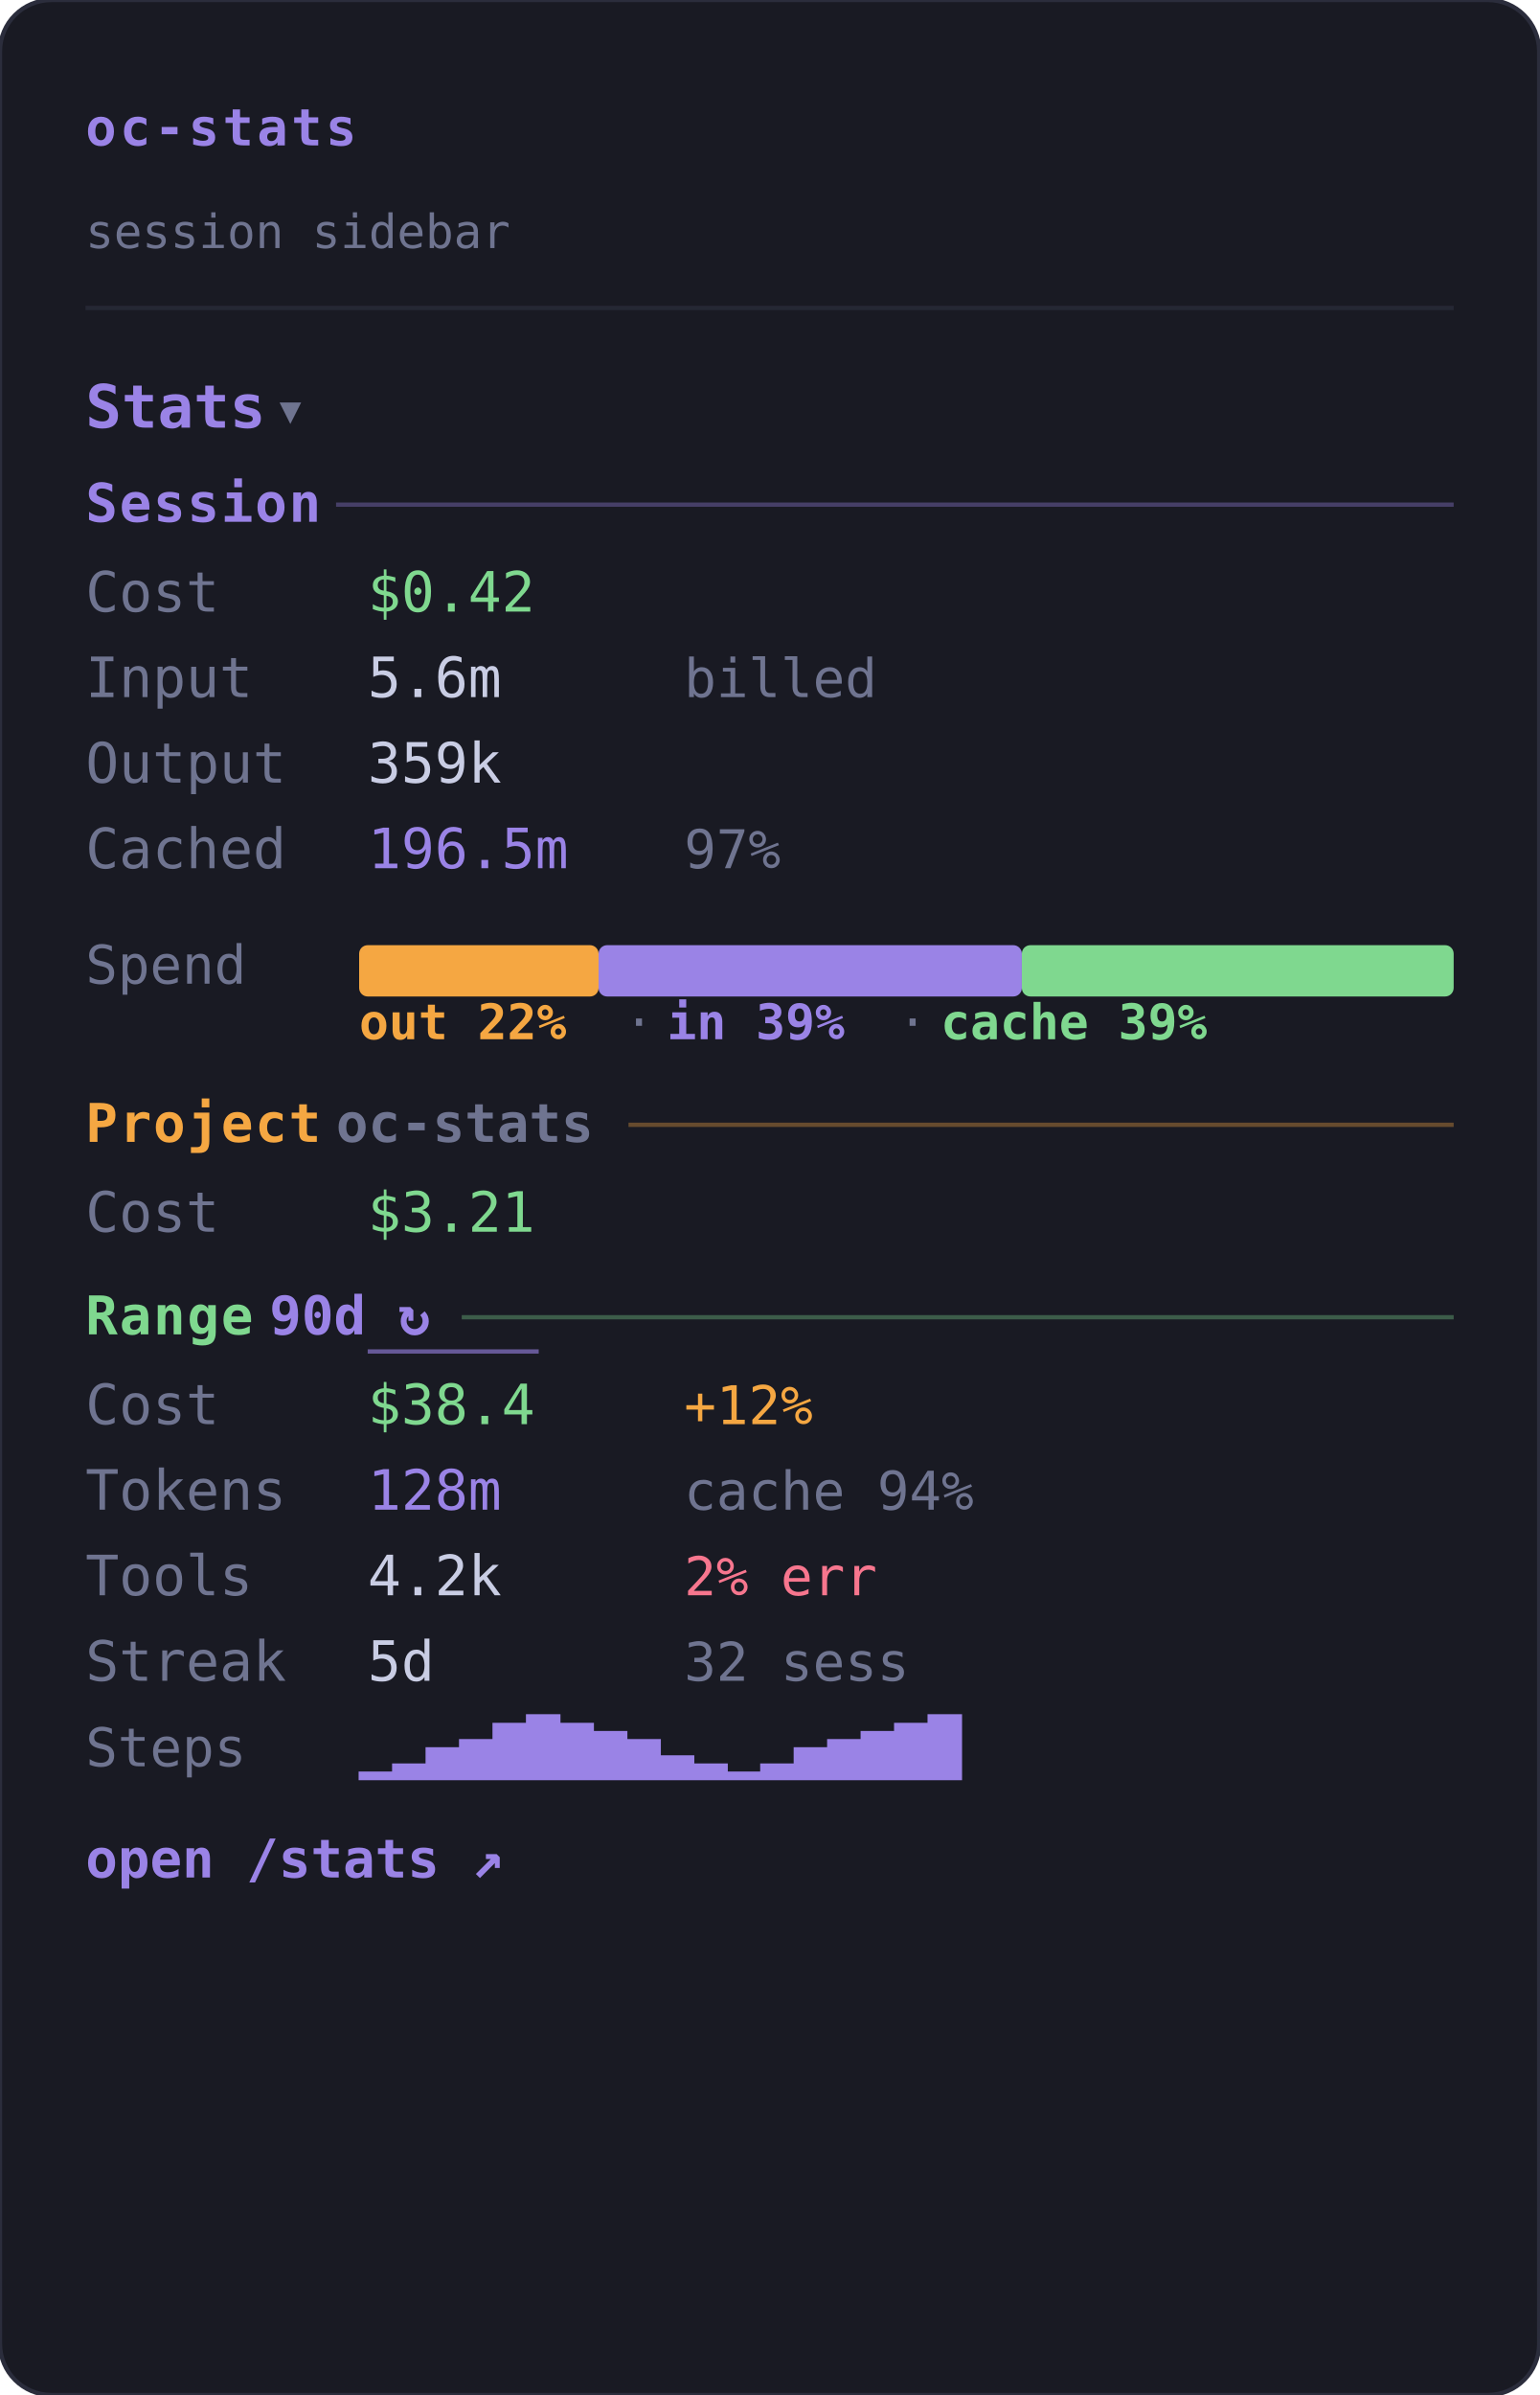
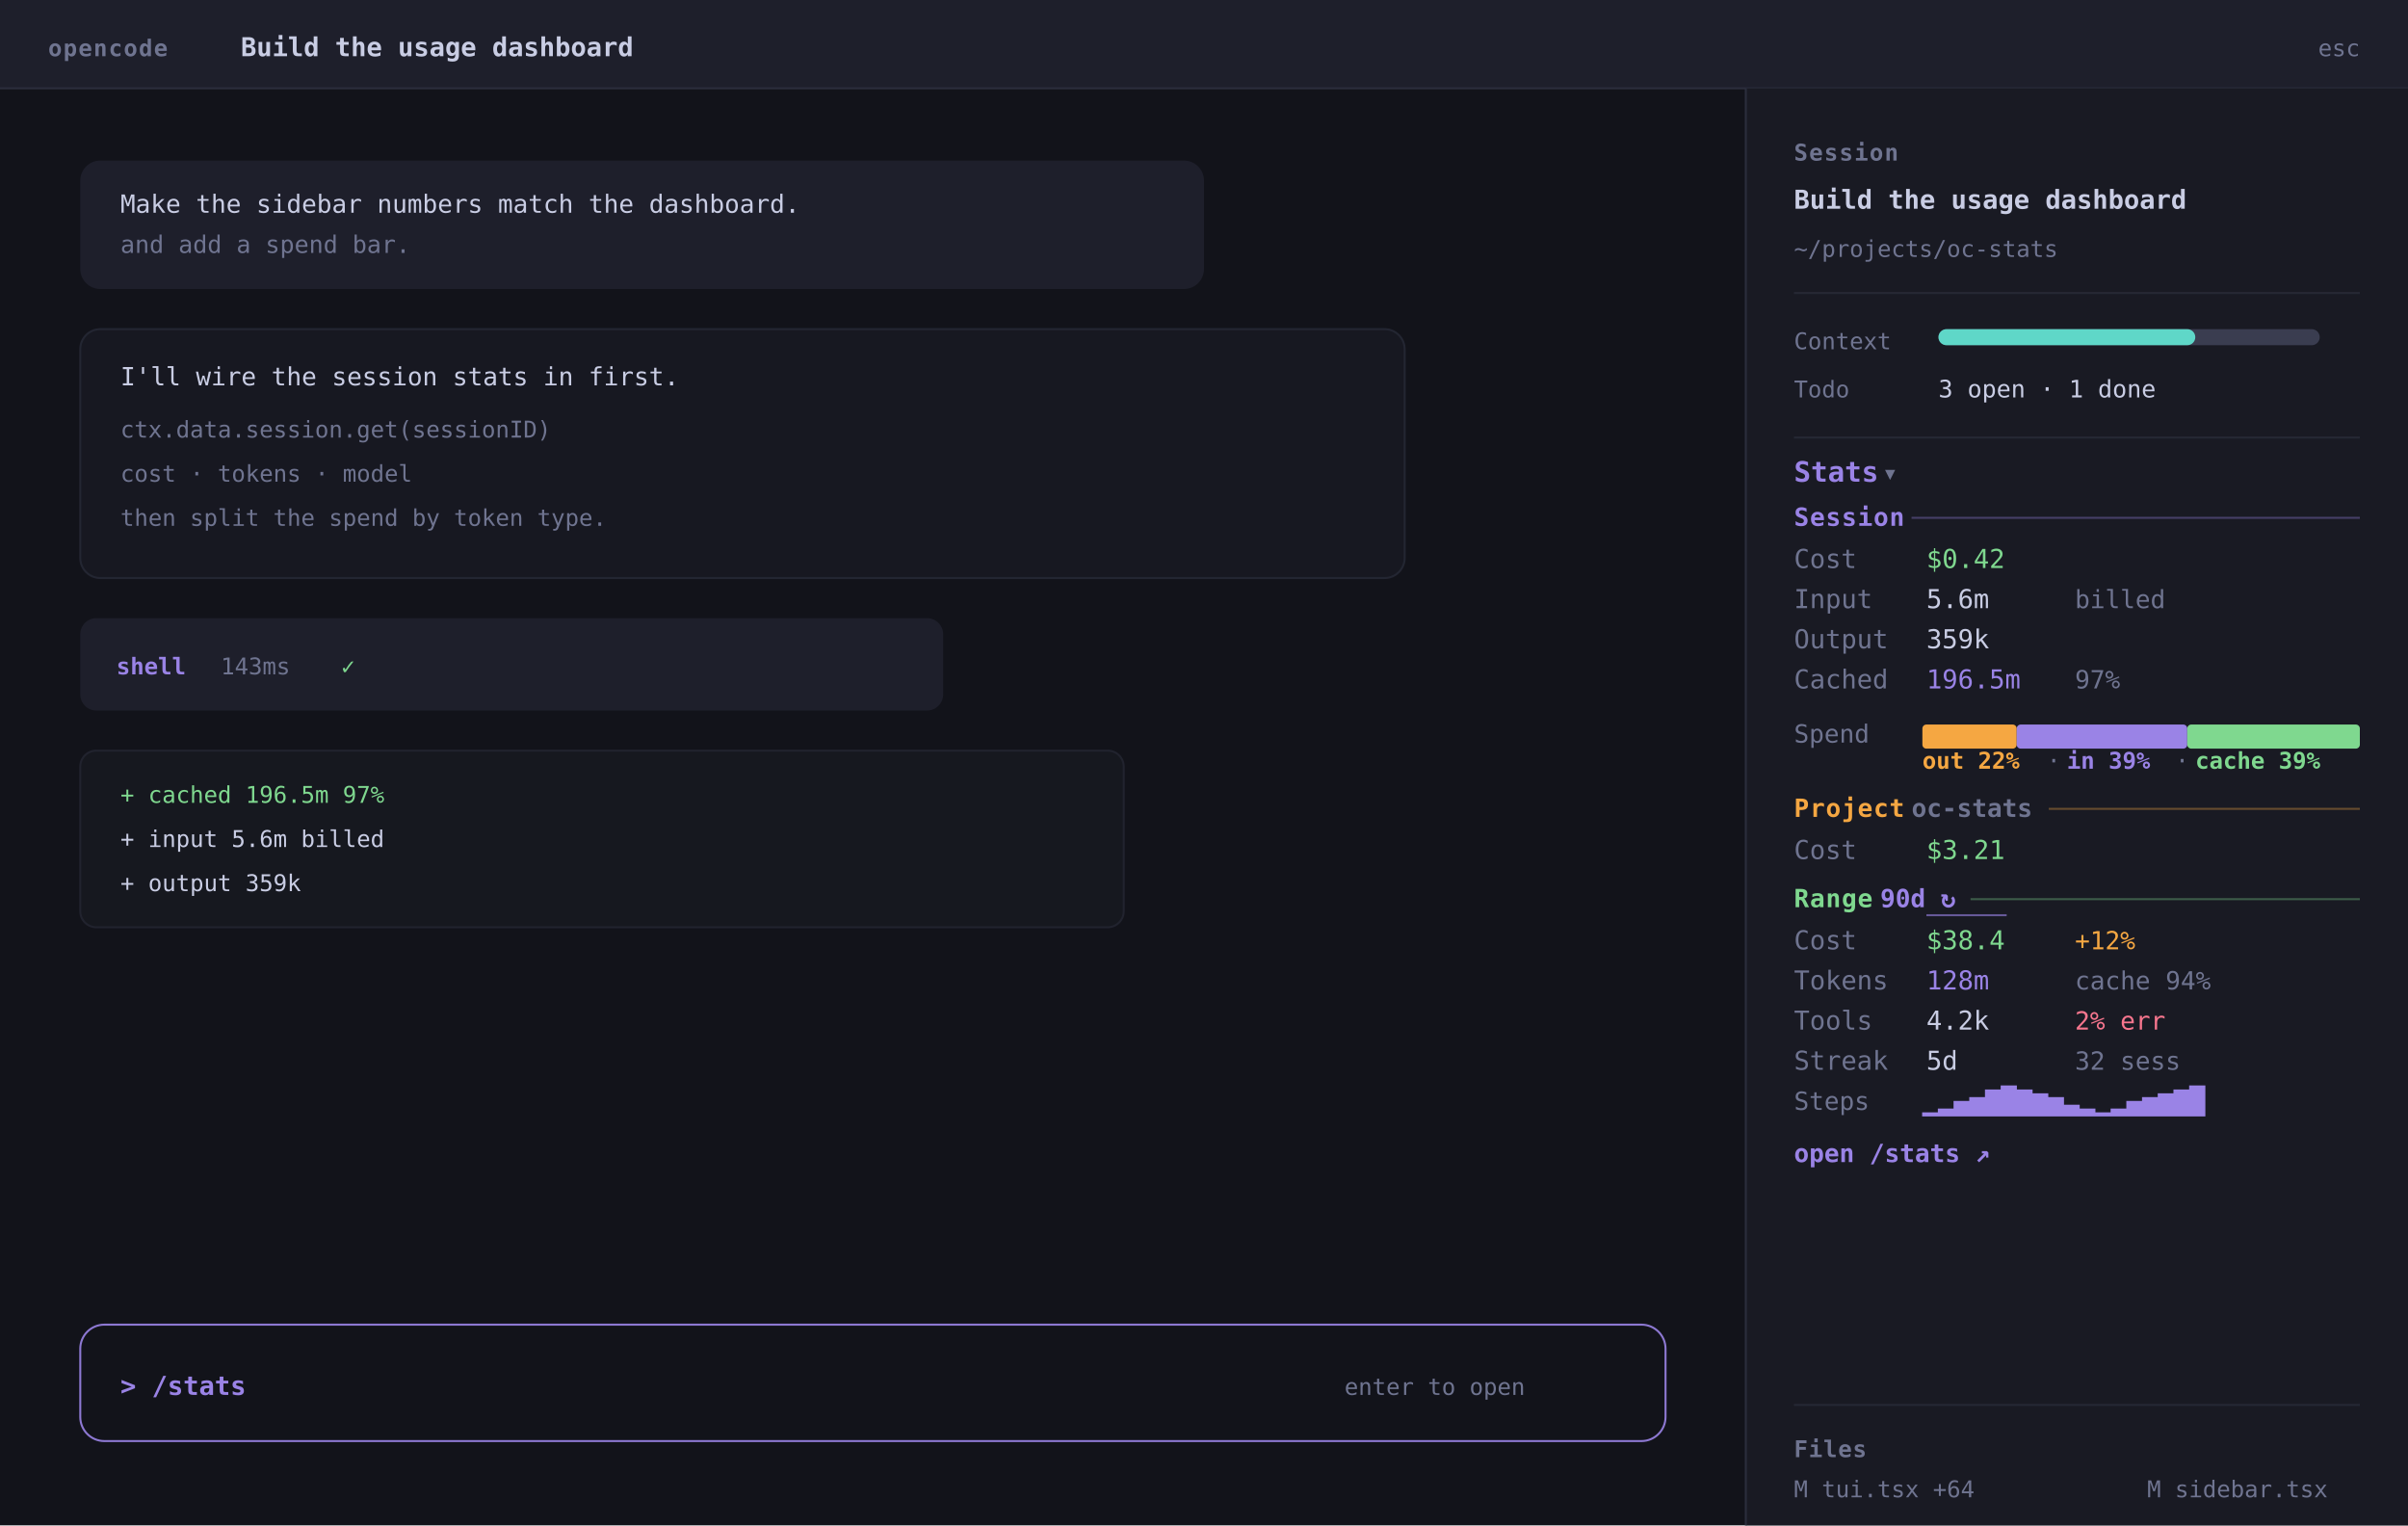
- <svg xmlns="http://www.w3.org/2000/svg" width="360" height="560" viewBox="0 0 360 560" role="img" aria-labelledby="title">
-   <rect x="0" y="0" width="360" height="560" rx="12" fill="#191a23" opacity="1" stroke="#2b2d3c" />
-   <text x="20" y="34" fill="#9a83e6" font-family="'SF Mono', 'JetBrains Mono', 'Menlo', 'DejaVu Sans Mono', 'Consolas', monospace" font-size="12" font-weight="700" text-anchor="start" opacity="1" letter-spacing="0.8">oc-stats</text>
-   <text x="20" y="58" fill="#6f7490" font-family="'SF Mono', 'JetBrains Mono', 'Menlo', 'DejaVu Sans Mono', 'Consolas', monospace" font-size="11" font-weight="400" text-anchor="start" opacity="1">session sidebar</text>
-   <line x1="20" y1="72" x2="340" y2="72" stroke="#2b2d3c" opacity="0.7" />
-   <text x="20" y="100" fill="#9a83e6" font-family="'SF Mono', 'JetBrains Mono', 'Menlo', 'DejaVu Sans Mono', 'Consolas', monospace" font-size="14" font-weight="700" text-anchor="start" opacity="1">Stats</text>
-   <text x="64" y="100" fill="#6f7490" font-family="'SF Mono', 'JetBrains Mono', 'Menlo', 'DejaVu Sans Mono', 'Consolas', monospace" font-size="13" font-weight="400" text-anchor="start" opacity="1">▾</text>
-   <text x="20" y="122" fill="#9a83e6" font-family="'SF Mono', 'JetBrains Mono', 'Menlo', 'DejaVu Sans Mono', 'Consolas', monospace" font-size="12.5" font-weight="700" text-anchor="start" opacity="1" letter-spacing="0.4">Session</text>
-   <line x1="78.6" y1="118" x2="340" y2="118" stroke="#9a83e6" opacity="0.35" />
-   <text x="20" y="143" fill="#6f7490" font-family="'SF Mono', 'JetBrains Mono', 'Menlo', 'DejaVu Sans Mono', 'Consolas', monospace" font-size="13" font-weight="400" text-anchor="start" opacity="1">Cost</text>
-   <text x="86" y="143" fill="#7fd88f" font-family="'SF Mono', 'JetBrains Mono', 'Menlo', 'DejaVu Sans Mono', 'Consolas', monospace" font-size="13" font-weight="500" text-anchor="start" opacity="1">$0.42</text>
-   <text x="20" y="163" fill="#6f7490" font-family="'SF Mono', 'JetBrains Mono', 'Menlo', 'DejaVu Sans Mono', 'Consolas', monospace" font-size="13" font-weight="400" text-anchor="start" opacity="1">Input</text>
-   <text x="86" y="163" fill="#c9cde4" font-family="'SF Mono', 'JetBrains Mono', 'Menlo', 'DejaVu Sans Mono', 'Consolas', monospace" font-size="13" font-weight="500" text-anchor="start" opacity="1">5.6m</text>
-   <text x="160" y="163" fill="#6f7490" font-family="'SF Mono', 'JetBrains Mono', 'Menlo', 'DejaVu Sans Mono', 'Consolas', monospace" font-size="12.5" font-weight="400" text-anchor="start" opacity="1">billed</text>
-   <text x="20" y="183" fill="#6f7490" font-family="'SF Mono', 'JetBrains Mono', 'Menlo', 'DejaVu Sans Mono', 'Consolas', monospace" font-size="13" font-weight="400" text-anchor="start" opacity="1">Output</text>
-   <text x="86" y="183" fill="#c9cde4" font-family="'SF Mono', 'JetBrains Mono', 'Menlo', 'DejaVu Sans Mono', 'Consolas', monospace" font-size="13" font-weight="500" text-anchor="start" opacity="1">359k</text>
-   <text x="20" y="203" fill="#6f7490" font-family="'SF Mono', 'JetBrains Mono', 'Menlo', 'DejaVu Sans Mono', 'Consolas', monospace" font-size="13" font-weight="400" text-anchor="start" opacity="1">Cached</text>
-   <text x="86" y="203" fill="#9a83e6" font-family="'SF Mono', 'JetBrains Mono', 'Menlo', 'DejaVu Sans Mono', 'Consolas', monospace" font-size="13" font-weight="500" text-anchor="start" opacity="1">196.5m</text>
-   <text x="160" y="203" fill="#6f7490" font-family="'SF Mono', 'JetBrains Mono', 'Menlo', 'DejaVu Sans Mono', 'Consolas', monospace" font-size="12.5" font-weight="400" text-anchor="start" opacity="1">97%</text>
-   <text x="20" y="230" fill="#6f7490" font-family="'SF Mono', 'JetBrains Mono', 'Menlo', 'DejaVu Sans Mono', 'Consolas', monospace" font-size="12.5" font-weight="400" text-anchor="start" opacity="1">Spend</text>
-   <rect x="84" y="221" width="56" height="12" rx="2" fill="#f5a742" opacity="1" />
-   <rect x="140" y="221" width="99" height="12" rx="2" fill="#9a83e6" opacity="1" />
-   <rect x="239" y="221" width="101" height="12" rx="2" fill="#7fd88f" opacity="1" />
-   <text x="84" y="243" fill="#f5a742" font-family="'SF Mono', 'JetBrains Mono', 'Menlo', 'DejaVu Sans Mono', 'Consolas', monospace" font-size="11.5" font-weight="600" text-anchor="start" opacity="1">out 22%</text>
-   <text x="146" y="243" fill="#6f7490" font-family="'SF Mono', 'JetBrains Mono', 'Menlo', 'DejaVu Sans Mono', 'Consolas', monospace" font-size="11.5" font-weight="400" text-anchor="start" opacity="1">·</text>
-   <text x="156" y="243" fill="#9a83e6" font-family="'SF Mono', 'JetBrains Mono', 'Menlo', 'DejaVu Sans Mono', 'Consolas', monospace" font-size="11.5" font-weight="600" text-anchor="start" opacity="1">in 39%</text>
-   <text x="210" y="243" fill="#6f7490" font-family="'SF Mono', 'JetBrains Mono', 'Menlo', 'DejaVu Sans Mono', 'Consolas', monospace" font-size="11.5" font-weight="400" text-anchor="start" opacity="1">·</text>
-   <text x="220" y="243" fill="#7fd88f" font-family="'SF Mono', 'JetBrains Mono', 'Menlo', 'DejaVu Sans Mono', 'Consolas', monospace" font-size="11.5" font-weight="600" text-anchor="start" opacity="1">cache 39%</text>
-   <text x="20" y="267" fill="#f5a742" font-family="'SF Mono', 'JetBrains Mono', 'Menlo', 'DejaVu Sans Mono', 'Consolas', monospace" font-size="12.5" font-weight="700" text-anchor="start" opacity="1" letter-spacing="0.4">Project</text>
-   <text x="78.6" y="267" fill="#6f7490" font-family="'SF Mono', 'JetBrains Mono', 'Menlo', 'DejaVu Sans Mono', 'Consolas', monospace" font-size="12.5" font-weight="600" text-anchor="start" opacity="1">oc-stats</text>
-   <line x1="147.0" y1="263" x2="340" y2="263" stroke="#f5a742" opacity="0.35" />
-   <text x="20" y="288" fill="#6f7490" font-family="'SF Mono', 'JetBrains Mono', 'Menlo', 'DejaVu Sans Mono', 'Consolas', monospace" font-size="13" font-weight="400" text-anchor="start" opacity="1">Cost</text>
-   <text x="86" y="288" fill="#7fd88f" font-family="'SF Mono', 'JetBrains Mono', 'Menlo', 'DejaVu Sans Mono', 'Consolas', monospace" font-size="13" font-weight="500" text-anchor="start" opacity="1">$3.21</text>
-   <text x="20" y="312" fill="#7fd88f" font-family="'SF Mono', 'JetBrains Mono', 'Menlo', 'DejaVu Sans Mono', 'Consolas', monospace" font-size="12.5" font-weight="700" text-anchor="start" opacity="1" letter-spacing="0.4">Range</text>
-   <text x="63.0" y="312" fill="#9a83e6" font-family="'SF Mono', 'JetBrains Mono', 'Menlo', 'DejaVu Sans Mono', 'Consolas', monospace" font-size="12.5" font-weight="600" text-anchor="start" opacity="1">90d ↻</text>
-   <line x1="108.0" y1="308" x2="340" y2="308" stroke="#7fd88f" opacity="0.35" />
-   <line x1="86" y1="316" x2="126" y2="316" stroke="#9a83e6" opacity="0.6" />
-   <text x="20" y="333" fill="#6f7490" font-family="'SF Mono', 'JetBrains Mono', 'Menlo', 'DejaVu Sans Mono', 'Consolas', monospace" font-size="13" font-weight="400" text-anchor="start" opacity="1">Cost</text>
-   <text x="86" y="333" fill="#7fd88f" font-family="'SF Mono', 'JetBrains Mono', 'Menlo', 'DejaVu Sans Mono', 'Consolas', monospace" font-size="13" font-weight="500" text-anchor="start" opacity="1">$38.4</text>
-   <text x="160" y="333" fill="#f5a742" font-family="'SF Mono', 'JetBrains Mono', 'Menlo', 'DejaVu Sans Mono', 'Consolas', monospace" font-size="12.5" font-weight="400" text-anchor="start" opacity="1">+12%</text>
-   <text x="20" y="353" fill="#6f7490" font-family="'SF Mono', 'JetBrains Mono', 'Menlo', 'DejaVu Sans Mono', 'Consolas', monospace" font-size="13" font-weight="400" text-anchor="start" opacity="1">Tokens</text>
-   <text x="86" y="353" fill="#9a83e6" font-family="'SF Mono', 'JetBrains Mono', 'Menlo', 'DejaVu Sans Mono', 'Consolas', monospace" font-size="13" font-weight="500" text-anchor="start" opacity="1">128m</text>
-   <text x="160" y="353" fill="#6f7490" font-family="'SF Mono', 'JetBrains Mono', 'Menlo', 'DejaVu Sans Mono', 'Consolas', monospace" font-size="12.5" font-weight="400" text-anchor="start" opacity="1">cache 94%</text>
-   <text x="20" y="373" fill="#6f7490" font-family="'SF Mono', 'JetBrains Mono', 'Menlo', 'DejaVu Sans Mono', 'Consolas', monospace" font-size="13" font-weight="400" text-anchor="start" opacity="1">Tools</text>
-   <text x="86" y="373" fill="#c9cde4" font-family="'SF Mono', 'JetBrains Mono', 'Menlo', 'DejaVu Sans Mono', 'Consolas', monospace" font-size="13" font-weight="500" text-anchor="start" opacity="1">4.2k</text>
-   <text x="160" y="373" fill="#f7768e" font-family="'SF Mono', 'JetBrains Mono', 'Menlo', 'DejaVu Sans Mono', 'Consolas', monospace" font-size="12.5" font-weight="400" text-anchor="start" opacity="1">2% err</text>
-   <text x="20" y="393" fill="#6f7490" font-family="'SF Mono', 'JetBrains Mono', 'Menlo', 'DejaVu Sans Mono', 'Consolas', monospace" font-size="13" font-weight="400" text-anchor="start" opacity="1">Streak</text>
-   <text x="86" y="393" fill="#c9cde4" font-family="'SF Mono', 'JetBrains Mono', 'Menlo', 'DejaVu Sans Mono', 'Consolas', monospace" font-size="13" font-weight="500" text-anchor="start" opacity="1">5d</text>
-   <text x="160" y="393" fill="#6f7490" font-family="'SF Mono', 'JetBrains Mono', 'Menlo', 'DejaVu Sans Mono', 'Consolas', monospace" font-size="12.5" font-weight="400" text-anchor="start" opacity="1">32 sess</text>
-   <text x="20" y="413" fill="#6f7490" font-family="'SF Mono', 'JetBrains Mono', 'Menlo', 'DejaVu Sans Mono', 'Consolas', monospace" font-size="12.5" font-weight="400" text-anchor="start" opacity="1">Steps</text>
-   <text x="84" y="413" fill="#9a83e6" font-family="'SF Mono', 'JetBrains Mono', 'Menlo', 'DejaVu Sans Mono', 'Consolas', monospace" font-size="13" font-weight="400" text-anchor="start" opacity="1">▁▂▄▅▇█▇▆▅▃▂▁▂▄▅▆▇█</text>
-   <text x="20" y="439" fill="#9a83e6" font-family="'SF Mono', 'JetBrains Mono', 'Menlo', 'DejaVu Sans Mono', 'Consolas', monospace" font-size="12.5" font-weight="600" text-anchor="start" opacity="1">open /stats ↗</text>
+ <svg xmlns="http://www.w3.org/2000/svg" width="1200" height="760" viewBox="0 0 1200 760" role="img" aria-labelledby="title desc">
+   <rect x="0" y="0" width="1200" height="760" rx="0" fill="#12131a" opacity="1" />
+   <rect x="0" y="0" width="1200" height="44" rx="0" fill="#1e1f2b" opacity="1" />
+   <line x1="0" y1="44" x2="1200" y2="44" stroke="#2b2d3c" opacity="1" />
+   <text x="24" y="28" fill="#6f7490" font-family="'SF Mono', 'JetBrains Mono', 'Menlo', 'DejaVu Sans Mono', 'Consolas', monospace" font-size="11.5" font-weight="600" text-anchor="start" opacity="1" letter-spacing="0.6">opencode</text>
+   <text x="120" y="28" fill="#c9cde4" font-family="'SF Mono', 'JetBrains Mono', 'Menlo', 'DejaVu Sans Mono', 'Consolas', monospace" font-size="13" font-weight="600" text-anchor="start" opacity="1">Build the usage dashboard</text>
+   <text x="1176" y="28" fill="#6f7490" font-family="'SF Mono', 'JetBrains Mono', 'Menlo', 'DejaVu Sans Mono', 'Consolas', monospace" font-size="11.5" font-weight="400" text-anchor="end" opacity="1">esc</text>
+   <rect x="870" y="44" width="330" height="716" rx="0" fill="#191a23" opacity="1" />
+   <line x1="870" y1="44" x2="870" y2="760" stroke="#2b2d3c" opacity="1" />
+   <rect x="40" y="80" width="560" height="64" rx="10" fill="#1e1f2b" opacity="1" />
+   <text x="60" y="106" fill="#c9cde4" font-family="'SF Mono', 'JetBrains Mono', 'Menlo', 'DejaVu Sans Mono', 'Consolas', monospace" font-size="12.5" font-weight="400" text-anchor="start" opacity="1">Make the sidebar numbers match the dashboard.</text>
+   <text x="60" y="126" fill="#6f7490" font-family="'SF Mono', 'JetBrains Mono', 'Menlo', 'DejaVu Sans Mono', 'Consolas', monospace" font-size="12" font-weight="400" text-anchor="start" opacity="1">and add a spend bar.</text>
+   <rect x="40" y="164" width="660" height="124" rx="10" fill="#191a23" opacity="0.7" stroke="#2b2d3c" />
+   <text x="60" y="192" fill="#c9cde4" font-family="'SF Mono', 'JetBrains Mono', 'Menlo', 'DejaVu Sans Mono', 'Consolas', monospace" font-size="12.5" font-weight="400" text-anchor="start" opacity="1">I'll wire the session stats in first.</text>
+   <text x="60" y="218" fill="#6f7490" font-family="'SF Mono', 'JetBrains Mono', 'Menlo', 'DejaVu Sans Mono', 'Consolas', monospace" font-size="11.5" font-weight="400" text-anchor="start" opacity="1">ctx.data.session.get(sessionID)</text>
+   <text x="60" y="240" fill="#6f7490" font-family="'SF Mono', 'JetBrains Mono', 'Menlo', 'DejaVu Sans Mono', 'Consolas', monospace" font-size="11.5" font-weight="400" text-anchor="start" opacity="1">  cost · tokens · model</text>
+   <text x="60" y="262" fill="#6f7490" font-family="'SF Mono', 'JetBrains Mono', 'Menlo', 'DejaVu Sans Mono', 'Consolas', monospace" font-size="11.5" font-weight="400" text-anchor="start" opacity="1">then split the spend by token type.</text>
+   <rect x="40" y="308" width="430" height="46" rx="8" fill="#1e1f2b" opacity="1" />
+   <text x="58" y="336" fill="#9a83e6" font-family="'SF Mono', 'JetBrains Mono', 'Menlo', 'DejaVu Sans Mono', 'Consolas', monospace" font-size="11.5" font-weight="600" text-anchor="start" opacity="1">shell</text>
+   <text x="110" y="336" fill="#6f7490" font-family="'SF Mono', 'JetBrains Mono', 'Menlo', 'DejaVu Sans Mono', 'Consolas', monospace" font-size="11.5" font-weight="400" text-anchor="start" opacity="1">143ms</text>
+   <text x="170" y="336" fill="#7fd88f" font-family="'SF Mono', 'JetBrains Mono', 'Menlo', 'DejaVu Sans Mono', 'Consolas', monospace" font-size="11.5" font-weight="600" text-anchor="start" opacity="1">✓</text>
+   <rect x="40" y="374" width="520" height="88" rx="8" fill="#191a23" opacity="0.6" stroke="#2b2d3c" />
+   <text x="60" y="400" fill="#7fd88f" font-family="'SF Mono', 'JetBrains Mono', 'Menlo', 'DejaVu Sans Mono', 'Consolas', monospace" font-size="11.5" font-weight="400" text-anchor="start" opacity="1">+ cached   196.5m  97%</text>
+   <text x="60" y="422" fill="#c9cde4" font-family="'SF Mono', 'JetBrains Mono', 'Menlo', 'DejaVu Sans Mono', 'Consolas', monospace" font-size="11.5" font-weight="400" text-anchor="start" opacity="1">+ input      5.6m  billed</text>
+   <text x="60" y="444" fill="#c9cde4" font-family="'SF Mono', 'JetBrains Mono', 'Menlo', 'DejaVu Sans Mono', 'Consolas', monospace" font-size="11.5" font-weight="400" text-anchor="start" opacity="1">+ output     359k</text>
+   <rect x="40" y="660" width="790" height="58" rx="12" fill="#12131a" opacity="0.9" stroke="#9a83e6" />
+   <text x="60" y="695" fill="#9a83e6" font-family="'SF Mono', 'JetBrains Mono', 'Menlo', 'DejaVu Sans Mono', 'Consolas', monospace" font-size="13" font-weight="600" text-anchor="start" opacity="1">&gt; /stats</text>
+   <text x="760" y="695" fill="#6f7490" font-family="'SF Mono', 'JetBrains Mono', 'Menlo', 'DejaVu Sans Mono', 'Consolas', monospace" font-size="11.5" font-weight="400" text-anchor="end" opacity="1">enter to open</text>
+   <text x="894" y="80" fill="#6f7490" font-family="'SF Mono', 'JetBrains Mono', 'Menlo', 'DejaVu Sans Mono', 'Consolas', monospace" font-size="11.5" font-weight="600" text-anchor="start" opacity="1" letter-spacing="0.6">Session</text>
+   <text x="894" y="104" fill="#c9cde4" font-family="'SF Mono', 'JetBrains Mono', 'Menlo', 'DejaVu Sans Mono', 'Consolas', monospace" font-size="13" font-weight="600" text-anchor="start" opacity="1">Build the usage dashboard</text>
+   <text x="894" y="128" fill="#6f7490" font-family="'SF Mono', 'JetBrains Mono', 'Menlo', 'DejaVu Sans Mono', 'Consolas', monospace" font-size="11.5" font-weight="400" text-anchor="start" opacity="1">~/projects/oc-stats</text>
+   <line x1="894" y1="146" x2="1176" y2="146" stroke="#2b2d3c" opacity="0.7" />
+   <text x="894" y="174" fill="#6f7490" font-family="'SF Mono', 'JetBrains Mono', 'Menlo', 'DejaVu Sans Mono', 'Consolas', monospace" font-size="11.5" font-weight="400" text-anchor="start" opacity="1">Context</text>
+   <rect x="966" y="164" width="190" height="8" rx="4" fill="#3a3d50" opacity="1" />
+   <rect x="966" y="164" width="128" height="8" rx="4" fill="#5fd7c8" opacity="1" />
+   <text x="894" y="198" fill="#6f7490" font-family="'SF Mono', 'JetBrains Mono', 'Menlo', 'DejaVu Sans Mono', 'Consolas', monospace" font-size="11.5" font-weight="400" text-anchor="start" opacity="1">Todo</text>
+   <text x="966" y="198" fill="#c9cde4" font-family="'SF Mono', 'JetBrains Mono', 'Menlo', 'DejaVu Sans Mono', 'Consolas', monospace" font-size="12" font-weight="400" text-anchor="start" opacity="1">3 open · 1 done</text>
+   <line x1="894" y1="218" x2="1176" y2="218" stroke="#2b2d3c" opacity="0.7" />
+   <text x="894" y="240" fill="#9a83e6" font-family="'SF Mono', 'JetBrains Mono', 'Menlo', 'DejaVu Sans Mono', 'Consolas', monospace" font-size="14" font-weight="700" text-anchor="start" opacity="1">Stats</text>
+   <text x="938" y="240" fill="#6f7490" font-family="'SF Mono', 'JetBrains Mono', 'Menlo', 'DejaVu Sans Mono', 'Consolas', monospace" font-size="13" font-weight="400" text-anchor="start" opacity="1">▾</text>
+   <text x="894" y="262" fill="#9a83e6" font-family="'SF Mono', 'JetBrains Mono', 'Menlo', 'DejaVu Sans Mono', 'Consolas', monospace" font-size="12.5" font-weight="700" text-anchor="start" opacity="1" letter-spacing="0.4">Session</text>
+   <line x1="952.6" y1="258" x2="1176" y2="258" stroke="#9a83e6" opacity="0.35" />
+   <text x="894" y="283" fill="#6f7490" font-family="'SF Mono', 'JetBrains Mono', 'Menlo', 'DejaVu Sans Mono', 'Consolas', monospace" font-size="13" font-weight="400" text-anchor="start" opacity="1">Cost</text>
+   <text x="960" y="283" fill="#7fd88f" font-family="'SF Mono', 'JetBrains Mono', 'Menlo', 'DejaVu Sans Mono', 'Consolas', monospace" font-size="13" font-weight="500" text-anchor="start" opacity="1">$0.42</text>
+   <text x="894" y="303" fill="#6f7490" font-family="'SF Mono', 'JetBrains Mono', 'Menlo', 'DejaVu Sans Mono', 'Consolas', monospace" font-size="13" font-weight="400" text-anchor="start" opacity="1">Input</text>
+   <text x="960" y="303" fill="#c9cde4" font-family="'SF Mono', 'JetBrains Mono', 'Menlo', 'DejaVu Sans Mono', 'Consolas', monospace" font-size="13" font-weight="500" text-anchor="start" opacity="1">5.6m</text>
+   <text x="1034" y="303" fill="#6f7490" font-family="'SF Mono', 'JetBrains Mono', 'Menlo', 'DejaVu Sans Mono', 'Consolas', monospace" font-size="12.5" font-weight="400" text-anchor="start" opacity="1">billed</text>
+   <text x="894" y="323" fill="#6f7490" font-family="'SF Mono', 'JetBrains Mono', 'Menlo', 'DejaVu Sans Mono', 'Consolas', monospace" font-size="13" font-weight="400" text-anchor="start" opacity="1">Output</text>
+   <text x="960" y="323" fill="#c9cde4" font-family="'SF Mono', 'JetBrains Mono', 'Menlo', 'DejaVu Sans Mono', 'Consolas', monospace" font-size="13" font-weight="500" text-anchor="start" opacity="1">359k</text>
+   <text x="894" y="343" fill="#6f7490" font-family="'SF Mono', 'JetBrains Mono', 'Menlo', 'DejaVu Sans Mono', 'Consolas', monospace" font-size="13" font-weight="400" text-anchor="start" opacity="1">Cached</text>
+   <text x="960" y="343" fill="#9a83e6" font-family="'SF Mono', 'JetBrains Mono', 'Menlo', 'DejaVu Sans Mono', 'Consolas', monospace" font-size="13" font-weight="500" text-anchor="start" opacity="1">196.5m</text>
+   <text x="1034" y="343" fill="#6f7490" font-family="'SF Mono', 'JetBrains Mono', 'Menlo', 'DejaVu Sans Mono', 'Consolas', monospace" font-size="12.5" font-weight="400" text-anchor="start" opacity="1">97%</text>
+   <text x="894" y="370" fill="#6f7490" font-family="'SF Mono', 'JetBrains Mono', 'Menlo', 'DejaVu Sans Mono', 'Consolas', monospace" font-size="12.5" font-weight="400" text-anchor="start" opacity="1">Spend</text>
+   <rect x="958" y="361" width="47" height="12" rx="2" fill="#f5a742" opacity="1" />
+   <rect x="1005" y="361" width="85" height="12" rx="2" fill="#9a83e6" opacity="1" />
+   <rect x="1090" y="361" width="86" height="12" rx="2" fill="#7fd88f" opacity="1" />
+   <text x="958" y="383" fill="#f5a742" font-family="'SF Mono', 'JetBrains Mono', 'Menlo', 'DejaVu Sans Mono', 'Consolas', monospace" font-size="11.5" font-weight="600" text-anchor="start" opacity="1">out 22%</text>
+   <text x="1020" y="383" fill="#6f7490" font-family="'SF Mono', 'JetBrains Mono', 'Menlo', 'DejaVu Sans Mono', 'Consolas', monospace" font-size="11.5" font-weight="400" text-anchor="start" opacity="1">·</text>
+   <text x="1030" y="383" fill="#9a83e6" font-family="'SF Mono', 'JetBrains Mono', 'Menlo', 'DejaVu Sans Mono', 'Consolas', monospace" font-size="11.5" font-weight="600" text-anchor="start" opacity="1">in 39%</text>
+   <text x="1084" y="383" fill="#6f7490" font-family="'SF Mono', 'JetBrains Mono', 'Menlo', 'DejaVu Sans Mono', 'Consolas', monospace" font-size="11.5" font-weight="400" text-anchor="start" opacity="1">·</text>
+   <text x="1094" y="383" fill="#7fd88f" font-family="'SF Mono', 'JetBrains Mono', 'Menlo', 'DejaVu Sans Mono', 'Consolas', monospace" font-size="11.5" font-weight="600" text-anchor="start" opacity="1">cache 39%</text>
+   <text x="894" y="407" fill="#f5a742" font-family="'SF Mono', 'JetBrains Mono', 'Menlo', 'DejaVu Sans Mono', 'Consolas', monospace" font-size="12.5" font-weight="700" text-anchor="start" opacity="1" letter-spacing="0.4">Project</text>
+   <text x="952.6" y="407" fill="#6f7490" font-family="'SF Mono', 'JetBrains Mono', 'Menlo', 'DejaVu Sans Mono', 'Consolas', monospace" font-size="12.5" font-weight="600" text-anchor="start" opacity="1">oc-stats</text>
+   <line x1="1021.0" y1="403" x2="1176" y2="403" stroke="#f5a742" opacity="0.35" />
+   <text x="894" y="428" fill="#6f7490" font-family="'SF Mono', 'JetBrains Mono', 'Menlo', 'DejaVu Sans Mono', 'Consolas', monospace" font-size="13" font-weight="400" text-anchor="start" opacity="1">Cost</text>
+   <text x="960" y="428" fill="#7fd88f" font-family="'SF Mono', 'JetBrains Mono', 'Menlo', 'DejaVu Sans Mono', 'Consolas', monospace" font-size="13" font-weight="500" text-anchor="start" opacity="1">$3.21</text>
+   <text x="894" y="452" fill="#7fd88f" font-family="'SF Mono', 'JetBrains Mono', 'Menlo', 'DejaVu Sans Mono', 'Consolas', monospace" font-size="12.5" font-weight="700" text-anchor="start" opacity="1" letter-spacing="0.4">Range</text>
+   <text x="937.0" y="452" fill="#9a83e6" font-family="'SF Mono', 'JetBrains Mono', 'Menlo', 'DejaVu Sans Mono', 'Consolas', monospace" font-size="12.5" font-weight="600" text-anchor="start" opacity="1">90d ↻</text>
+   <line x1="982.0" y1="448" x2="1176" y2="448" stroke="#7fd88f" opacity="0.35" />
+   <line x1="960" y1="456" x2="1000" y2="456" stroke="#9a83e6" opacity="0.6" />
+   <text x="894" y="473" fill="#6f7490" font-family="'SF Mono', 'JetBrains Mono', 'Menlo', 'DejaVu Sans Mono', 'Consolas', monospace" font-size="13" font-weight="400" text-anchor="start" opacity="1">Cost</text>
+   <text x="960" y="473" fill="#7fd88f" font-family="'SF Mono', 'JetBrains Mono', 'Menlo', 'DejaVu Sans Mono', 'Consolas', monospace" font-size="13" font-weight="500" text-anchor="start" opacity="1">$38.4</text>
+   <text x="1034" y="473" fill="#f5a742" font-family="'SF Mono', 'JetBrains Mono', 'Menlo', 'DejaVu Sans Mono', 'Consolas', monospace" font-size="12.5" font-weight="400" text-anchor="start" opacity="1">+12%</text>
+   <text x="894" y="493" fill="#6f7490" font-family="'SF Mono', 'JetBrains Mono', 'Menlo', 'DejaVu Sans Mono', 'Consolas', monospace" font-size="13" font-weight="400" text-anchor="start" opacity="1">Tokens</text>
+   <text x="960" y="493" fill="#9a83e6" font-family="'SF Mono', 'JetBrains Mono', 'Menlo', 'DejaVu Sans Mono', 'Consolas', monospace" font-size="13" font-weight="500" text-anchor="start" opacity="1">128m</text>
+   <text x="1034" y="493" fill="#6f7490" font-family="'SF Mono', 'JetBrains Mono', 'Menlo', 'DejaVu Sans Mono', 'Consolas', monospace" font-size="12.5" font-weight="400" text-anchor="start" opacity="1">cache 94%</text>
+   <text x="894" y="513" fill="#6f7490" font-family="'SF Mono', 'JetBrains Mono', 'Menlo', 'DejaVu Sans Mono', 'Consolas', monospace" font-size="13" font-weight="400" text-anchor="start" opacity="1">Tools</text>
+   <text x="960" y="513" fill="#c9cde4" font-family="'SF Mono', 'JetBrains Mono', 'Menlo', 'DejaVu Sans Mono', 'Consolas', monospace" font-size="13" font-weight="500" text-anchor="start" opacity="1">4.2k</text>
+   <text x="1034" y="513" fill="#f7768e" font-family="'SF Mono', 'JetBrains Mono', 'Menlo', 'DejaVu Sans Mono', 'Consolas', monospace" font-size="12.5" font-weight="400" text-anchor="start" opacity="1">2% err</text>
+   <text x="894" y="533" fill="#6f7490" font-family="'SF Mono', 'JetBrains Mono', 'Menlo', 'DejaVu Sans Mono', 'Consolas', monospace" font-size="13" font-weight="400" text-anchor="start" opacity="1">Streak</text>
+   <text x="960" y="533" fill="#c9cde4" font-family="'SF Mono', 'JetBrains Mono', 'Menlo', 'DejaVu Sans Mono', 'Consolas', monospace" font-size="13" font-weight="500" text-anchor="start" opacity="1">5d</text>
+   <text x="1034" y="533" fill="#6f7490" font-family="'SF Mono', 'JetBrains Mono', 'Menlo', 'DejaVu Sans Mono', 'Consolas', monospace" font-size="12.5" font-weight="400" text-anchor="start" opacity="1">32 sess</text>
+   <text x="894" y="553" fill="#6f7490" font-family="'SF Mono', 'JetBrains Mono', 'Menlo', 'DejaVu Sans Mono', 'Consolas', monospace" font-size="12.5" font-weight="400" text-anchor="start" opacity="1">Steps</text>
+   <text x="958" y="553" fill="#9a83e6" font-family="'SF Mono', 'JetBrains Mono', 'Menlo', 'DejaVu Sans Mono', 'Consolas', monospace" font-size="13" font-weight="400" text-anchor="start" opacity="1">▁▂▄▅▇█▇▆▅▃▂▁▂▄▅▆▇█</text>
+   <text x="894" y="579" fill="#9a83e6" font-family="'SF Mono', 'JetBrains Mono', 'Menlo', 'DejaVu Sans Mono', 'Consolas', monospace" font-size="12.5" font-weight="600" text-anchor="start" opacity="1">open /stats ↗</text>
+   <line x1="894" y1="700" x2="1176" y2="700" stroke="#2b2d3c" opacity="0.7" />
+   <text x="894" y="726" fill="#6f7490" font-family="'SF Mono', 'JetBrains Mono', 'Menlo', 'DejaVu Sans Mono', 'Consolas', monospace" font-size="11.5" font-weight="600" text-anchor="start" opacity="1" letter-spacing="0.4">Files</text>
+   <text x="894" y="746" fill="#6f7490" font-family="'SF Mono', 'JetBrains Mono', 'Menlo', 'DejaVu Sans Mono', 'Consolas', monospace" font-size="11.5" font-weight="400" text-anchor="start" opacity="1">M tui.tsx        +64</text>
+   <text x="1070" y="746" fill="#6f7490" font-family="'SF Mono', 'JetBrains Mono', 'Menlo', 'DejaVu Sans Mono', 'Consolas', monospace" font-size="11.5" font-weight="400" text-anchor="start" opacity="1">M sidebar.tsx</text>
</svg>
